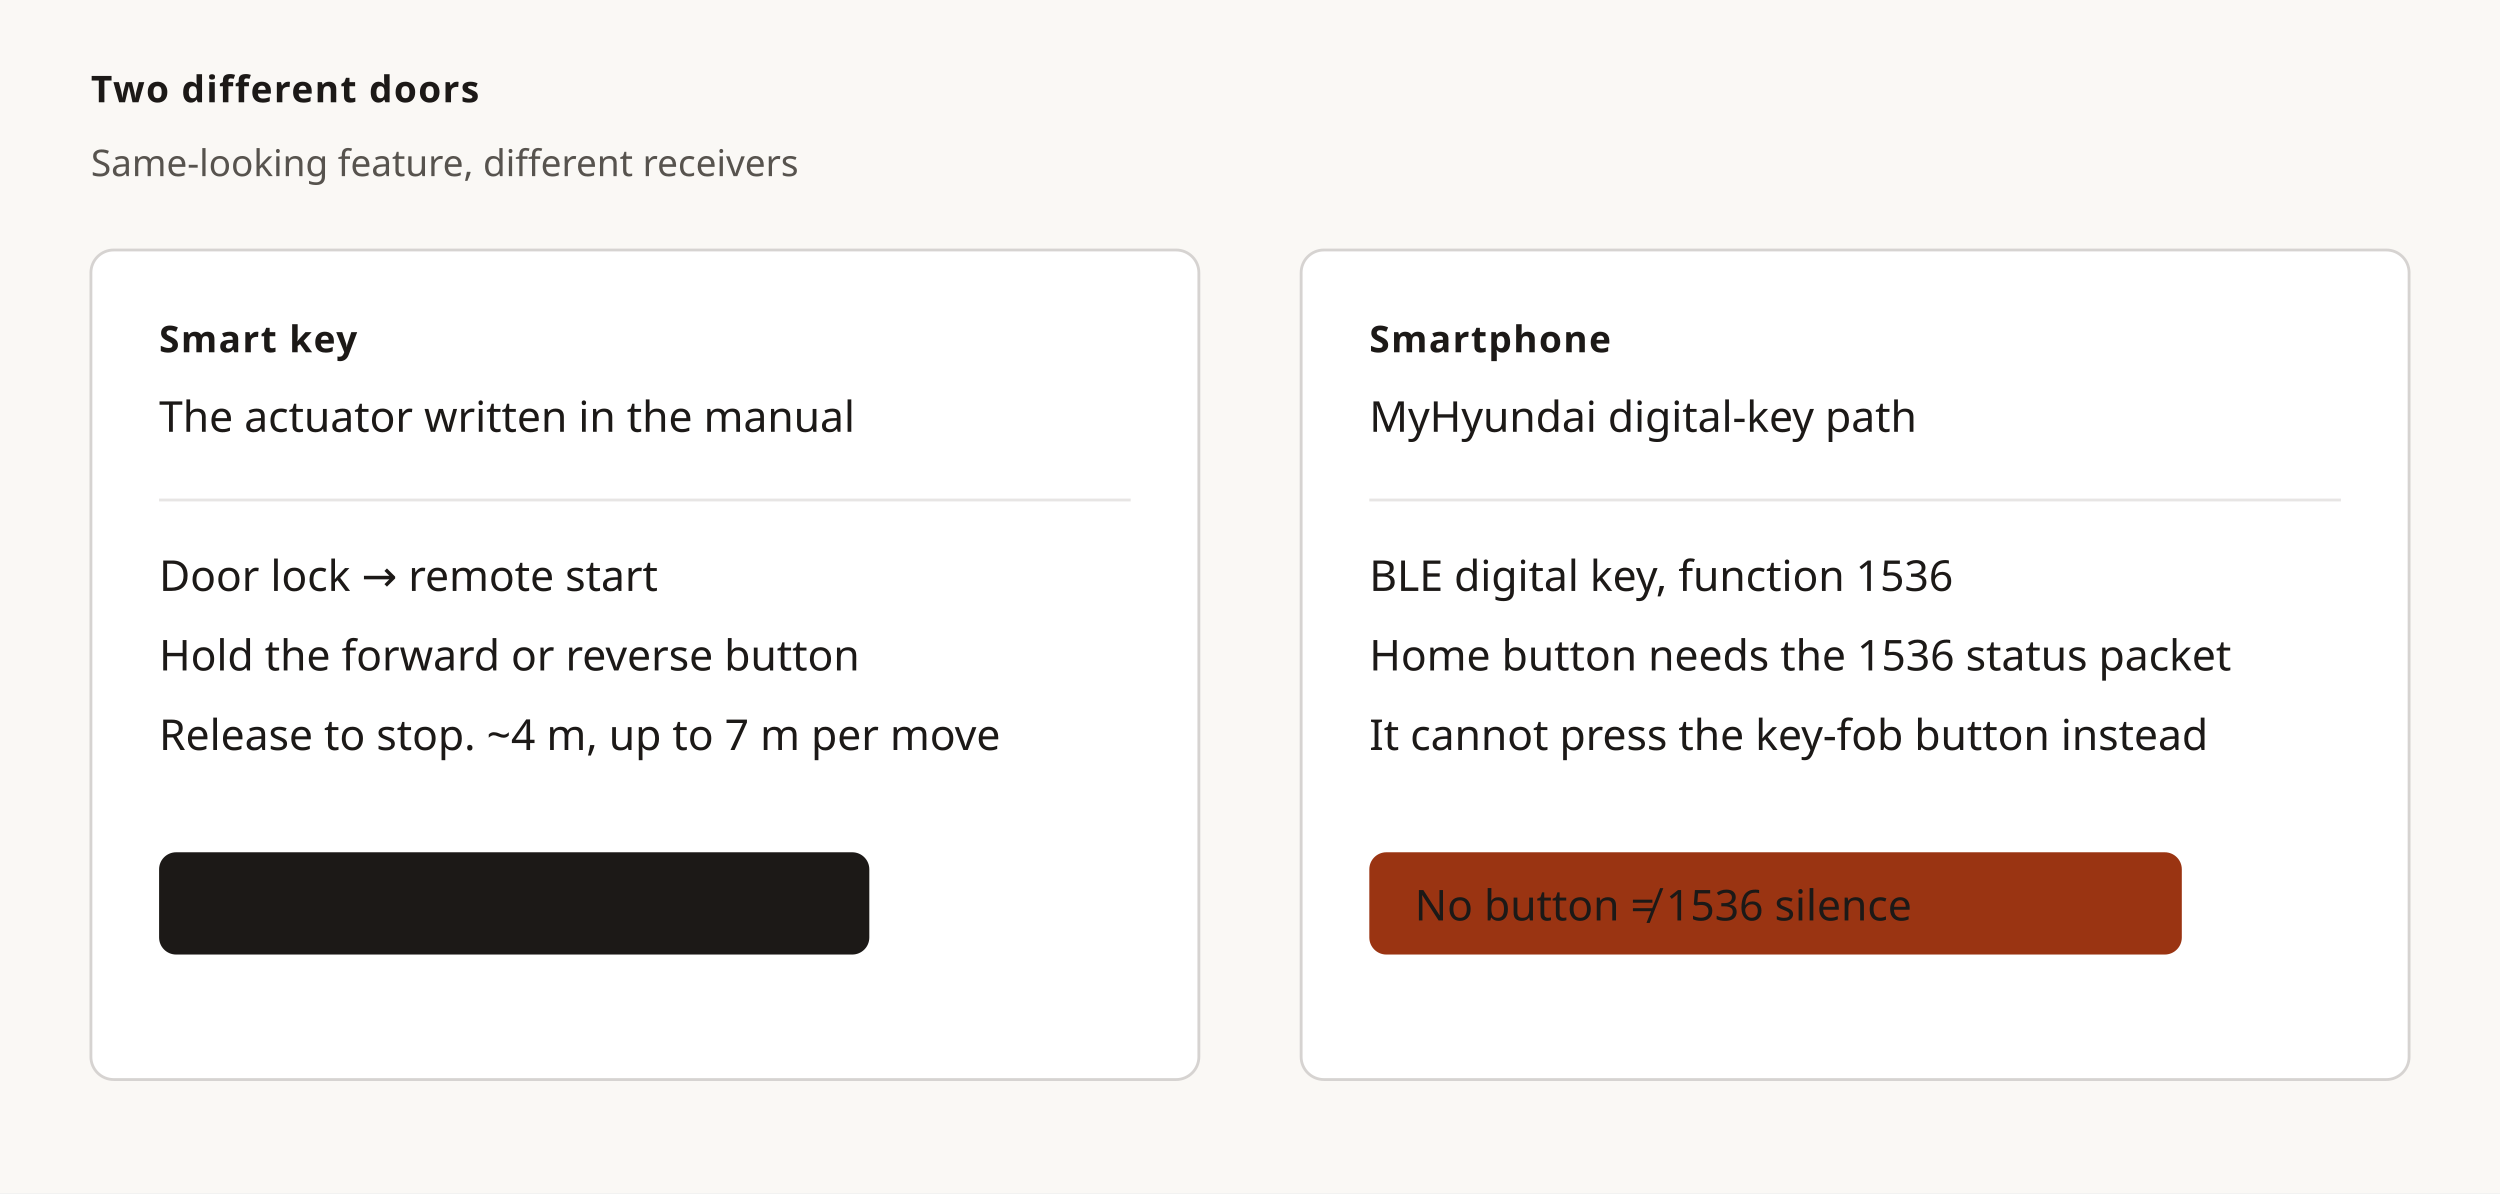
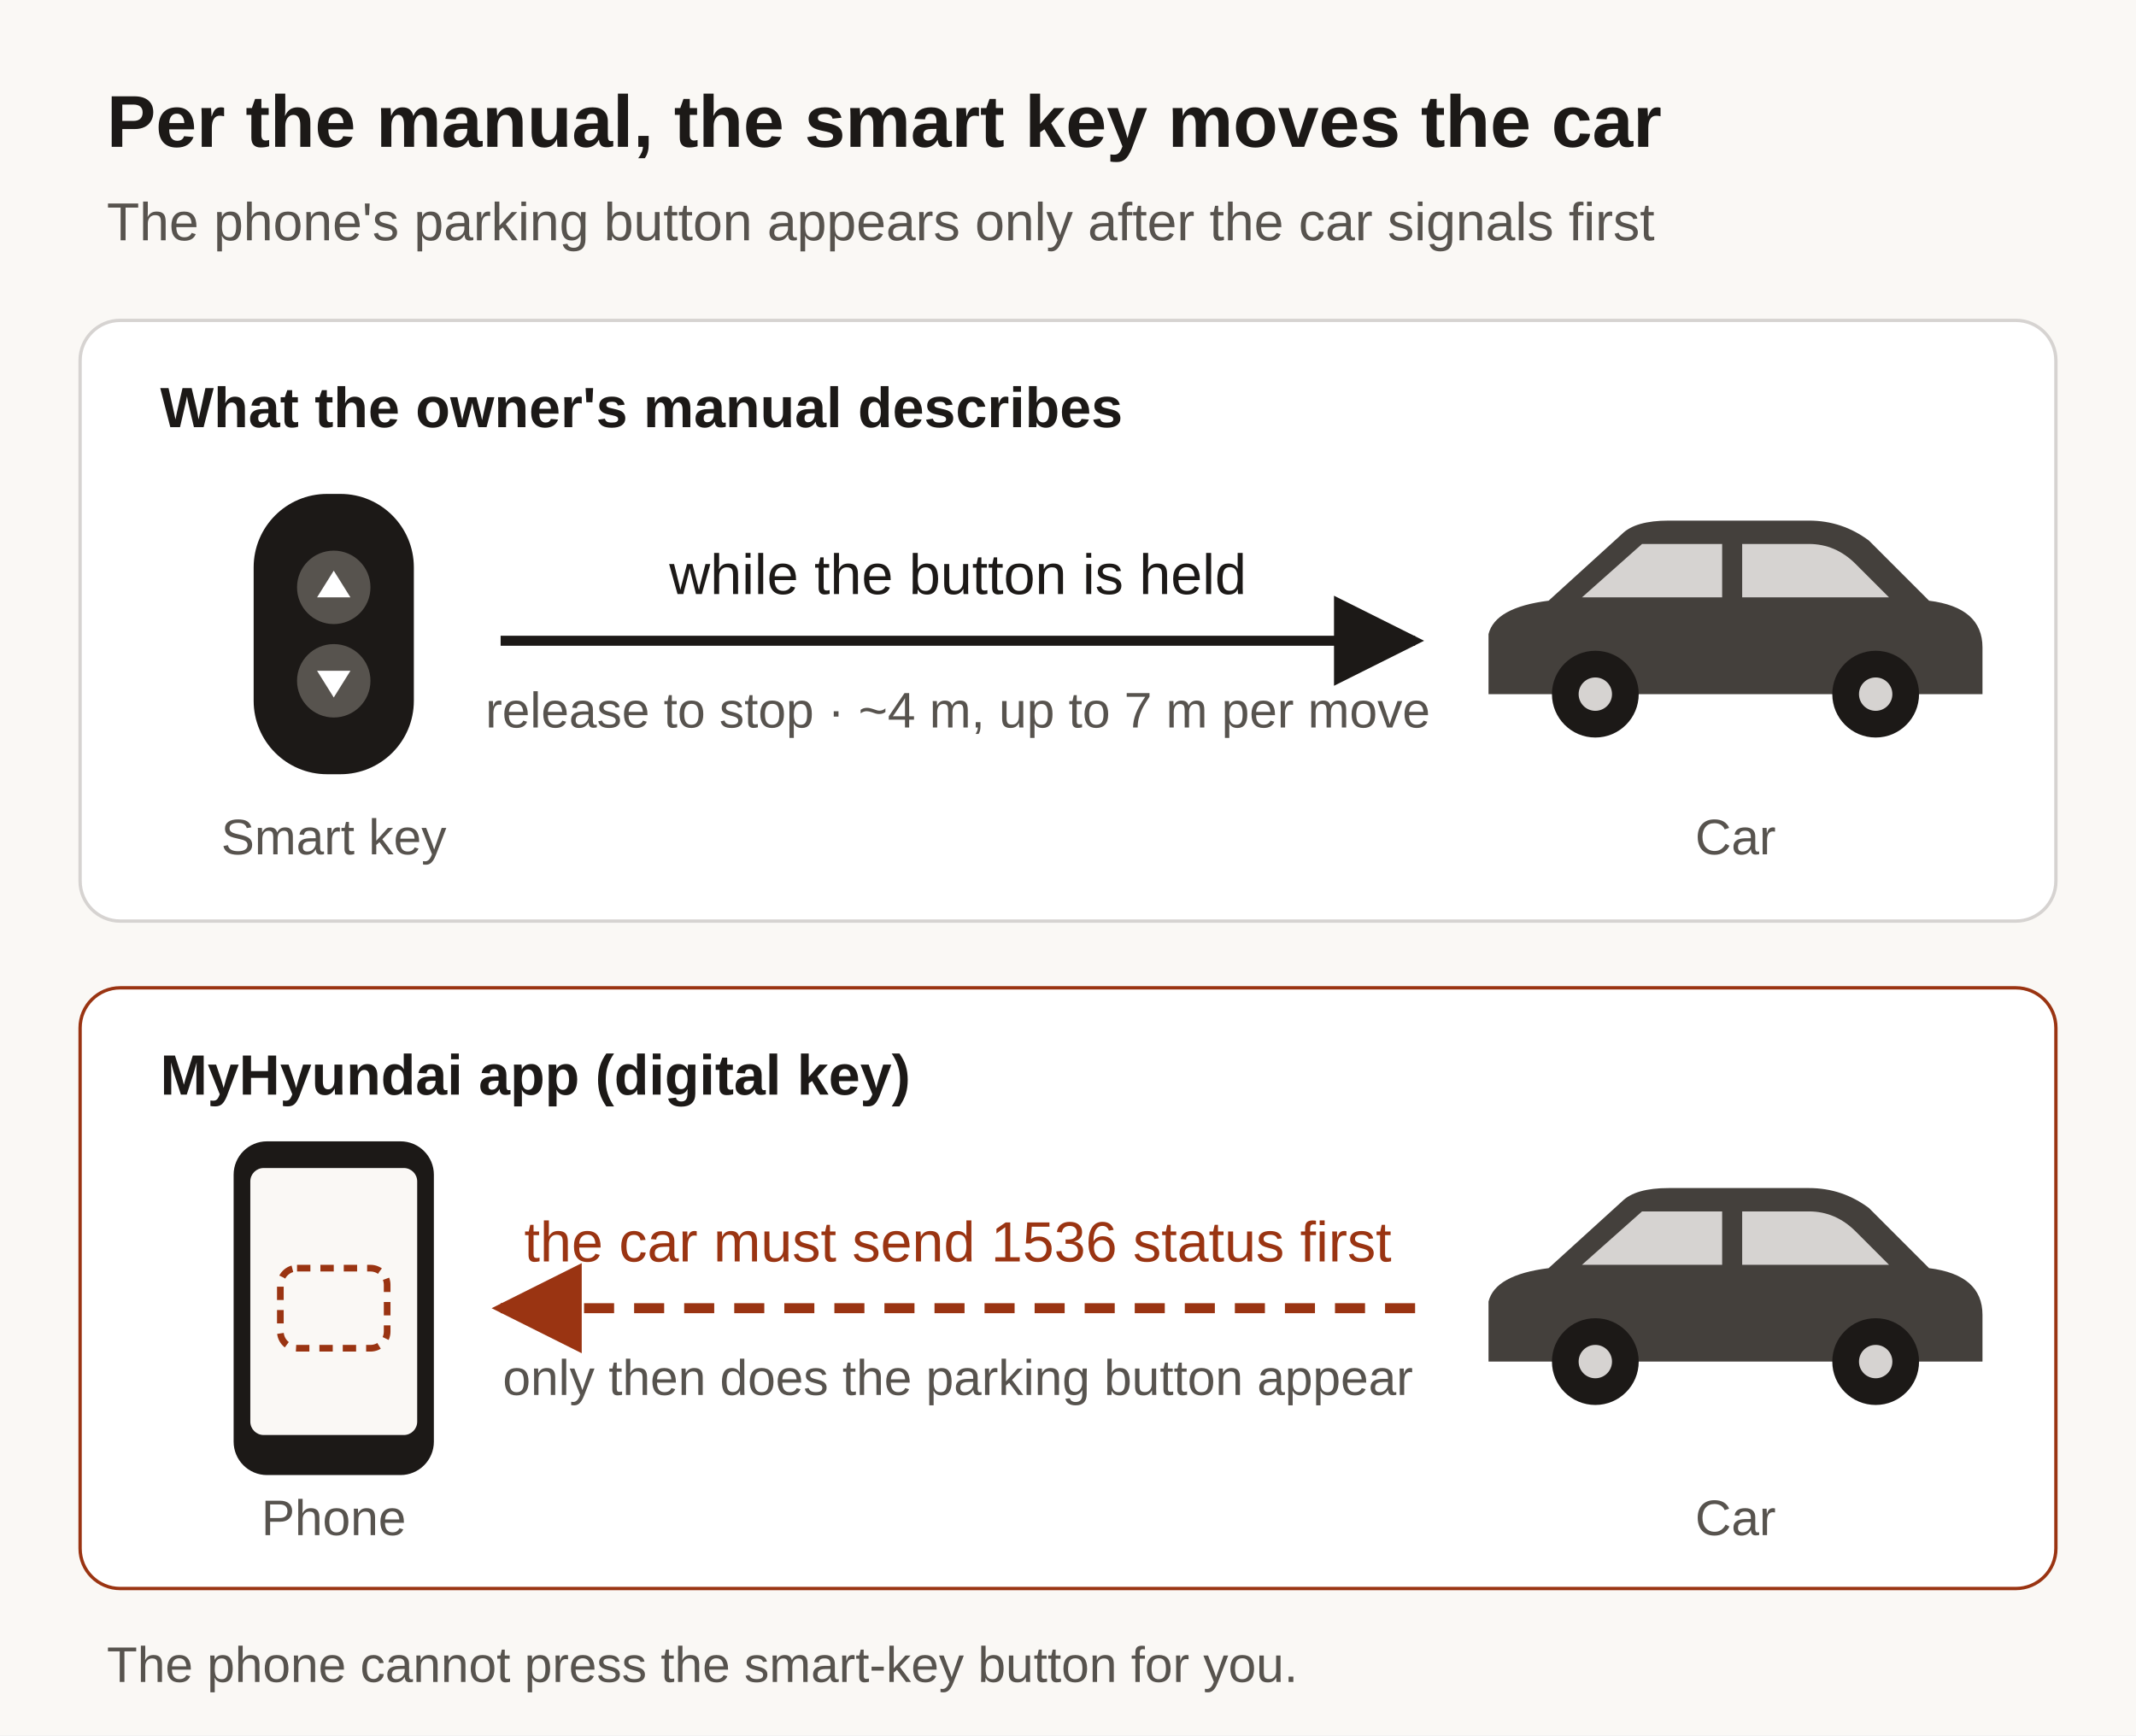
- <svg xmlns="http://www.w3.org/2000/svg" viewBox="0 0 880 420" width="880" height="420" role="img" aria-labelledby="title desc">
+ <svg xmlns="http://www.w3.org/2000/svg" viewBox="0 0 640 520" width="640" height="520" role="img" aria-labelledby="title desc">
  <style>
-     text { font-family: "Apple SD Gothic Neo", "Noto Sans KR", sans-serif; fill: #1c1917; }
-     .label { font-size: 13px; font-weight: 700; letter-spacing: 0.04em; }
-     .body { font-size: 15px; }
-     .small { font-size: 13px; fill: #57534e; }
+     text { font-family: 'Apple SD Gothic Neo','Noto Sans KR','Helvetica Neue',Arial,sans-serif; }
+     .t { font-size: 22px; font-weight: 700; fill: #1c1917; }
+     .st { font-size: 16px; fill: #57534e; }
+     .h { font-size: 17px; font-weight: 700; fill: #1c1917; }
+     .b { font-size: 17px; fill: #1c1917; }
+     .s { font-size: 15px; fill: #57534e; }
+     .xs { font-size: 12px; fill: #57534e; }
+     .btn { font-size: 13px; fill: #1c1917; }
+     .acc { fill: #9a3412; }
+     .w { fill: #ffffff; }
+     .wl { fill: #d6d3d1; }
  </style>
-   <rect width="880" height="420" fill="#faf8f5" />
-   <text x="32" y="36" class="label">Two different doors</text>
-   <text x="32" y="62" class="small">Same-looking feature, different receivers</text>
-   <rect x="32" y="88" width="390" height="292" rx="8" fill="#fff" stroke="#d6d3d1" />
-   <text x="56" y="124" class="label">Smart key</text>
-   <text x="56" y="152" class="body">The actuator written in the manual</text>
-   <line x1="56" y1="176" x2="398" y2="176" stroke="#e7e5e4" />
-   <text x="56" y="208" class="body">Door lock → remote start</text>
-   <text x="56" y="236" class="body">Hold the forward or reverse button</text>
-   <text x="56" y="264" class="body">Release to stop. ~4 m, up to 7 m per move</text>
-   <rect x="56" y="300" width="250" height="36" rx="6" fill="#1c1917" />
-   <text x="72" y="324" class="body" fill="#faf8f5">The car moves by this button</text>
-   <rect x="458" y="88" width="390" height="292" rx="8" fill="#fff" stroke="#d6d3d1" />
-   <text x="482" y="124" class="label">Smartphone</text>
-   <text x="482" y="152" class="body">MyHyundai digital-key path</text>
-   <line x1="482" y1="176" x2="824" y2="176" stroke="#e7e5e4" />
-   <text x="482" y="208" class="body">BLE digital key, function 1536</text>
-   <text x="482" y="236" class="body">Home button needs the 1536 status packet</text>
-   <text x="482" y="264" class="body">It cannot press the key-fob button instead</text>
-   <rect x="482" y="300" width="286" height="36" rx="6" fill="#9a3412" />
-   <text x="498" y="324" class="body" fill="#fff">No button ≠ 1536 silence</text>
+   <defs>
+     <marker id="ad" viewBox="0 0 10 10" refX="9" refY="5" markerWidth="9" markerHeight="9" orient="auto-start-reverse">
+       <path d="M0,0 L10,5 L0,10 z" fill="#1c1917" />
+     </marker>
+     <marker id="ao" viewBox="0 0 10 10" refX="9" refY="5" markerWidth="9" markerHeight="9" orient="auto-start-reverse">
+       <path d="M0,0 L10,5 L0,10 z" fill="#9a3412" />
+     </marker>
+   </defs>
+   <rect width="640" height="520" fill="#faf8f5" />
+   <text x="32" y="44" class="t">Per the manual, the smart key moves the car</text>
+   <text x="32" y="72" class="st">The phone's parking button appears only after the car signals first</text>
+   <rect x="24" y="96" width="592" height="180" rx="12" fill="#fff" stroke="#d6d3d1" />
+   <text x="48" y="128" class="h">What the owner's manual describes</text>
+   <g>
+     <rect x="76" y="148" width="48" height="84" rx="22" fill="#1c1917" />
+     <circle cx="100" cy="176" r="11" fill="#57534e" />
+     <path d="M95,179 L100,171 L105,179 Z" fill="#ffffff" />
+     <circle cx="100" cy="204" r="11" fill="#57534e" />
+     <path d="M95,201 L100,209 L105,201 Z" fill="#ffffff" />
+   </g>
+   <g>
+     <path d="M446,208 L446,190 Q448,182 464,180 L486,160 Q490,156 500,156 L542,156 Q552,156 560,162 L578,180 Q594,182 594,194 L594,208 Z" fill="#44403c" />
+     <path d="M474,179 L492,163 L516,163 L516,179 Z M522,179 L522,163 L542,163 Q550,163 556,169 L566,179 Z" fill="#d6d3d1" />
+     <circle cx="478" cy="208" r="13" fill="#1c1917" />
+     <circle cx="478" cy="208" r="5" fill="#d6d3d1" />
+     <circle cx="562" cy="208" r="13" fill="#1c1917" />
+     <circle cx="562" cy="208" r="5" fill="#d6d3d1" />
+   </g>
+   <line x1="150" y1="192" x2="424" y2="192" stroke="#1c1917" stroke-width="3" marker-end="url(#ad)" />
+   <text x="287" y="178" class="b" text-anchor="middle">while the button is held</text>
+   <text x="287" y="218" class="s" text-anchor="middle">release to stop · ~4 m, up to 7 m per move</text>
+   <text x="100" y="256" class="s" text-anchor="middle">Smart key</text>
+   <text x="520" y="256" class="s" text-anchor="middle">Car</text>
+   <rect x="24" y="296" width="592" height="180" rx="12" fill="#fff" stroke="#9a3412" />
+   <text x="48" y="328" class="h">MyHyundai app (digital key)</text>
+   <g>
+     <rect x="70" y="342" width="60" height="100" rx="10" fill="#1c1917" />
+     <rect x="75" y="350" width="50" height="80" rx="4" fill="#faf8f5" />
+     <rect x="84" y="380" width="32" height="24" rx="5" fill="none" stroke="#9a3412" stroke-width="2" stroke-dasharray="4 3" />
+   </g>
+   <g>
+     <path d="M446,408 L446,390 Q448,382 464,380 L486,360 Q490,356 500,356 L542,356 Q552,356 560,362 L578,380 Q594,382 594,394 L594,408 Z" fill="#44403c" />
+     <path d="M474,379 L492,363 L516,363 L516,379 Z M522,379 L522,363 L542,363 Q550,363 556,369 L566,379 Z" fill="#d6d3d1" />
+     <circle cx="478" cy="408" r="13" fill="#1c1917" />
+     <circle cx="478" cy="408" r="5" fill="#d6d3d1" />
+     <circle cx="562" cy="408" r="13" fill="#1c1917" />
+     <circle cx="562" cy="408" r="5" fill="#d6d3d1" />
+   </g>
+   <line x1="424" y1="392" x2="150" y2="392" stroke="#9a3412" stroke-width="3" stroke-dasharray="9 6" marker-end="url(#ao)" />
+   <text x="287" y="378" class="b acc" text-anchor="middle">the car must send 1536 status first</text>
+   <text x="287" y="418" class="s" text-anchor="middle">only then does the parking button appear</text>
+   <text x="100" y="460" class="s" text-anchor="middle">Phone</text>
+   <text x="520" y="460" class="s" text-anchor="middle">Car</text>
+   <text x="32" y="504" class="s">The phone cannot press the smart-key button for you.</text>
</svg>
